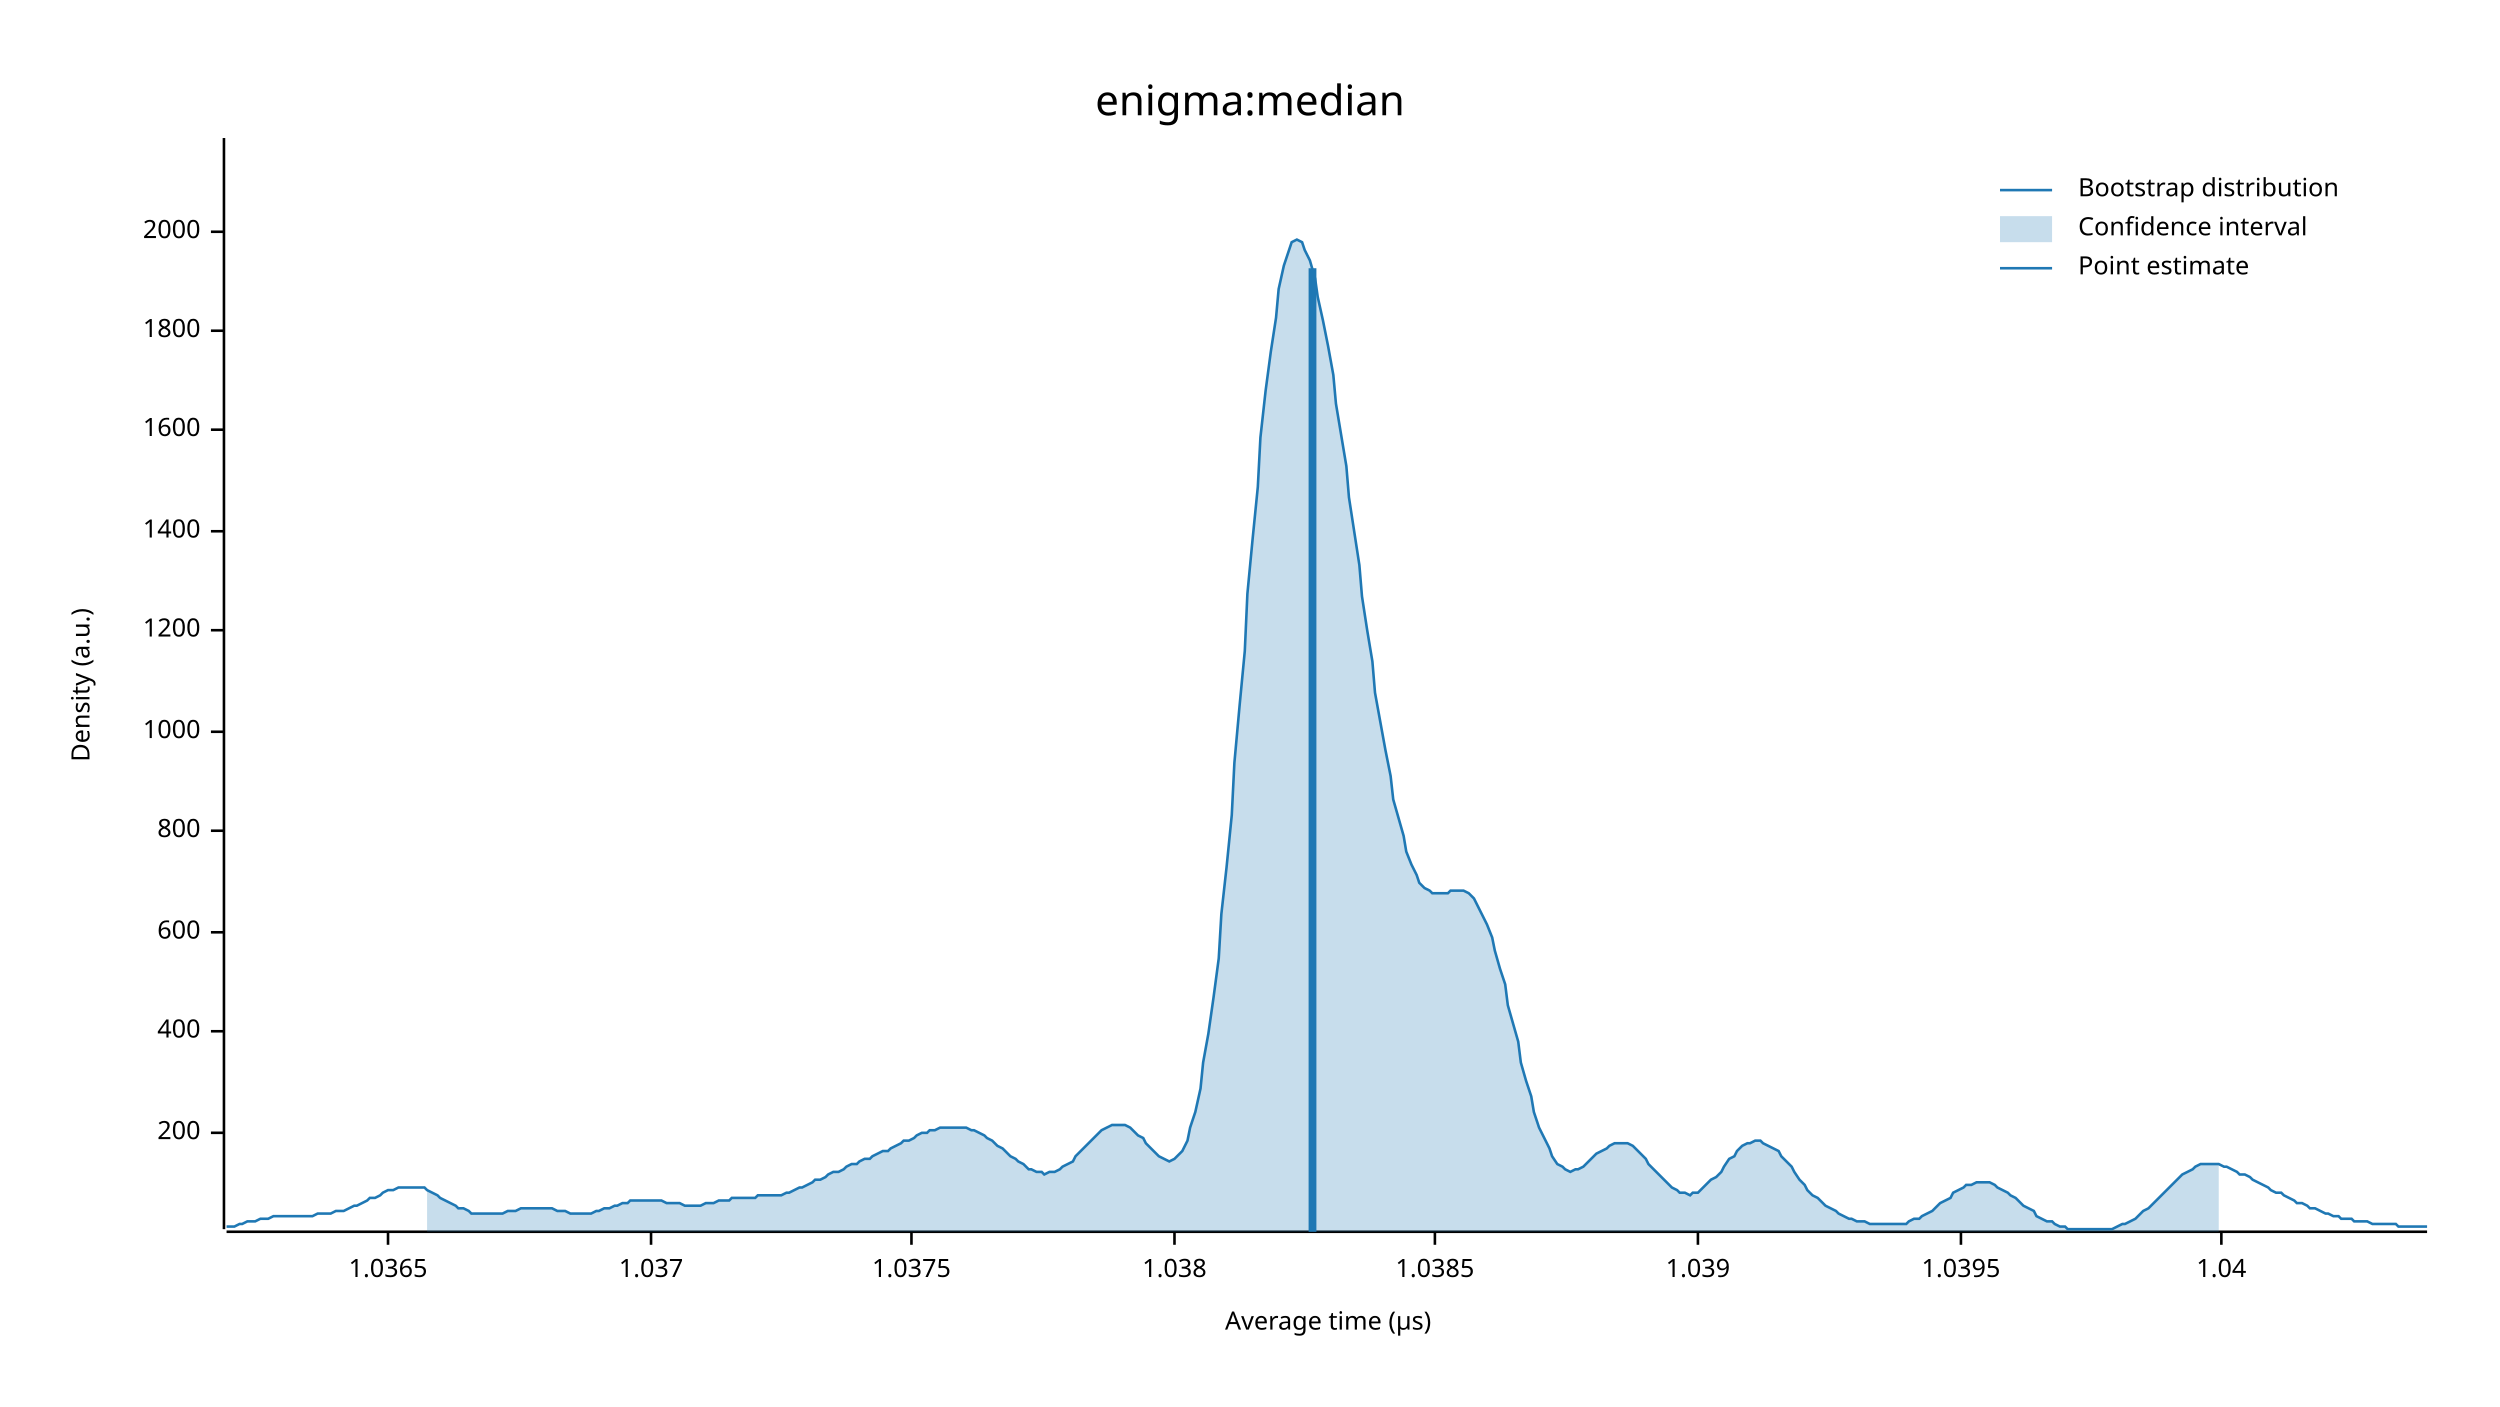
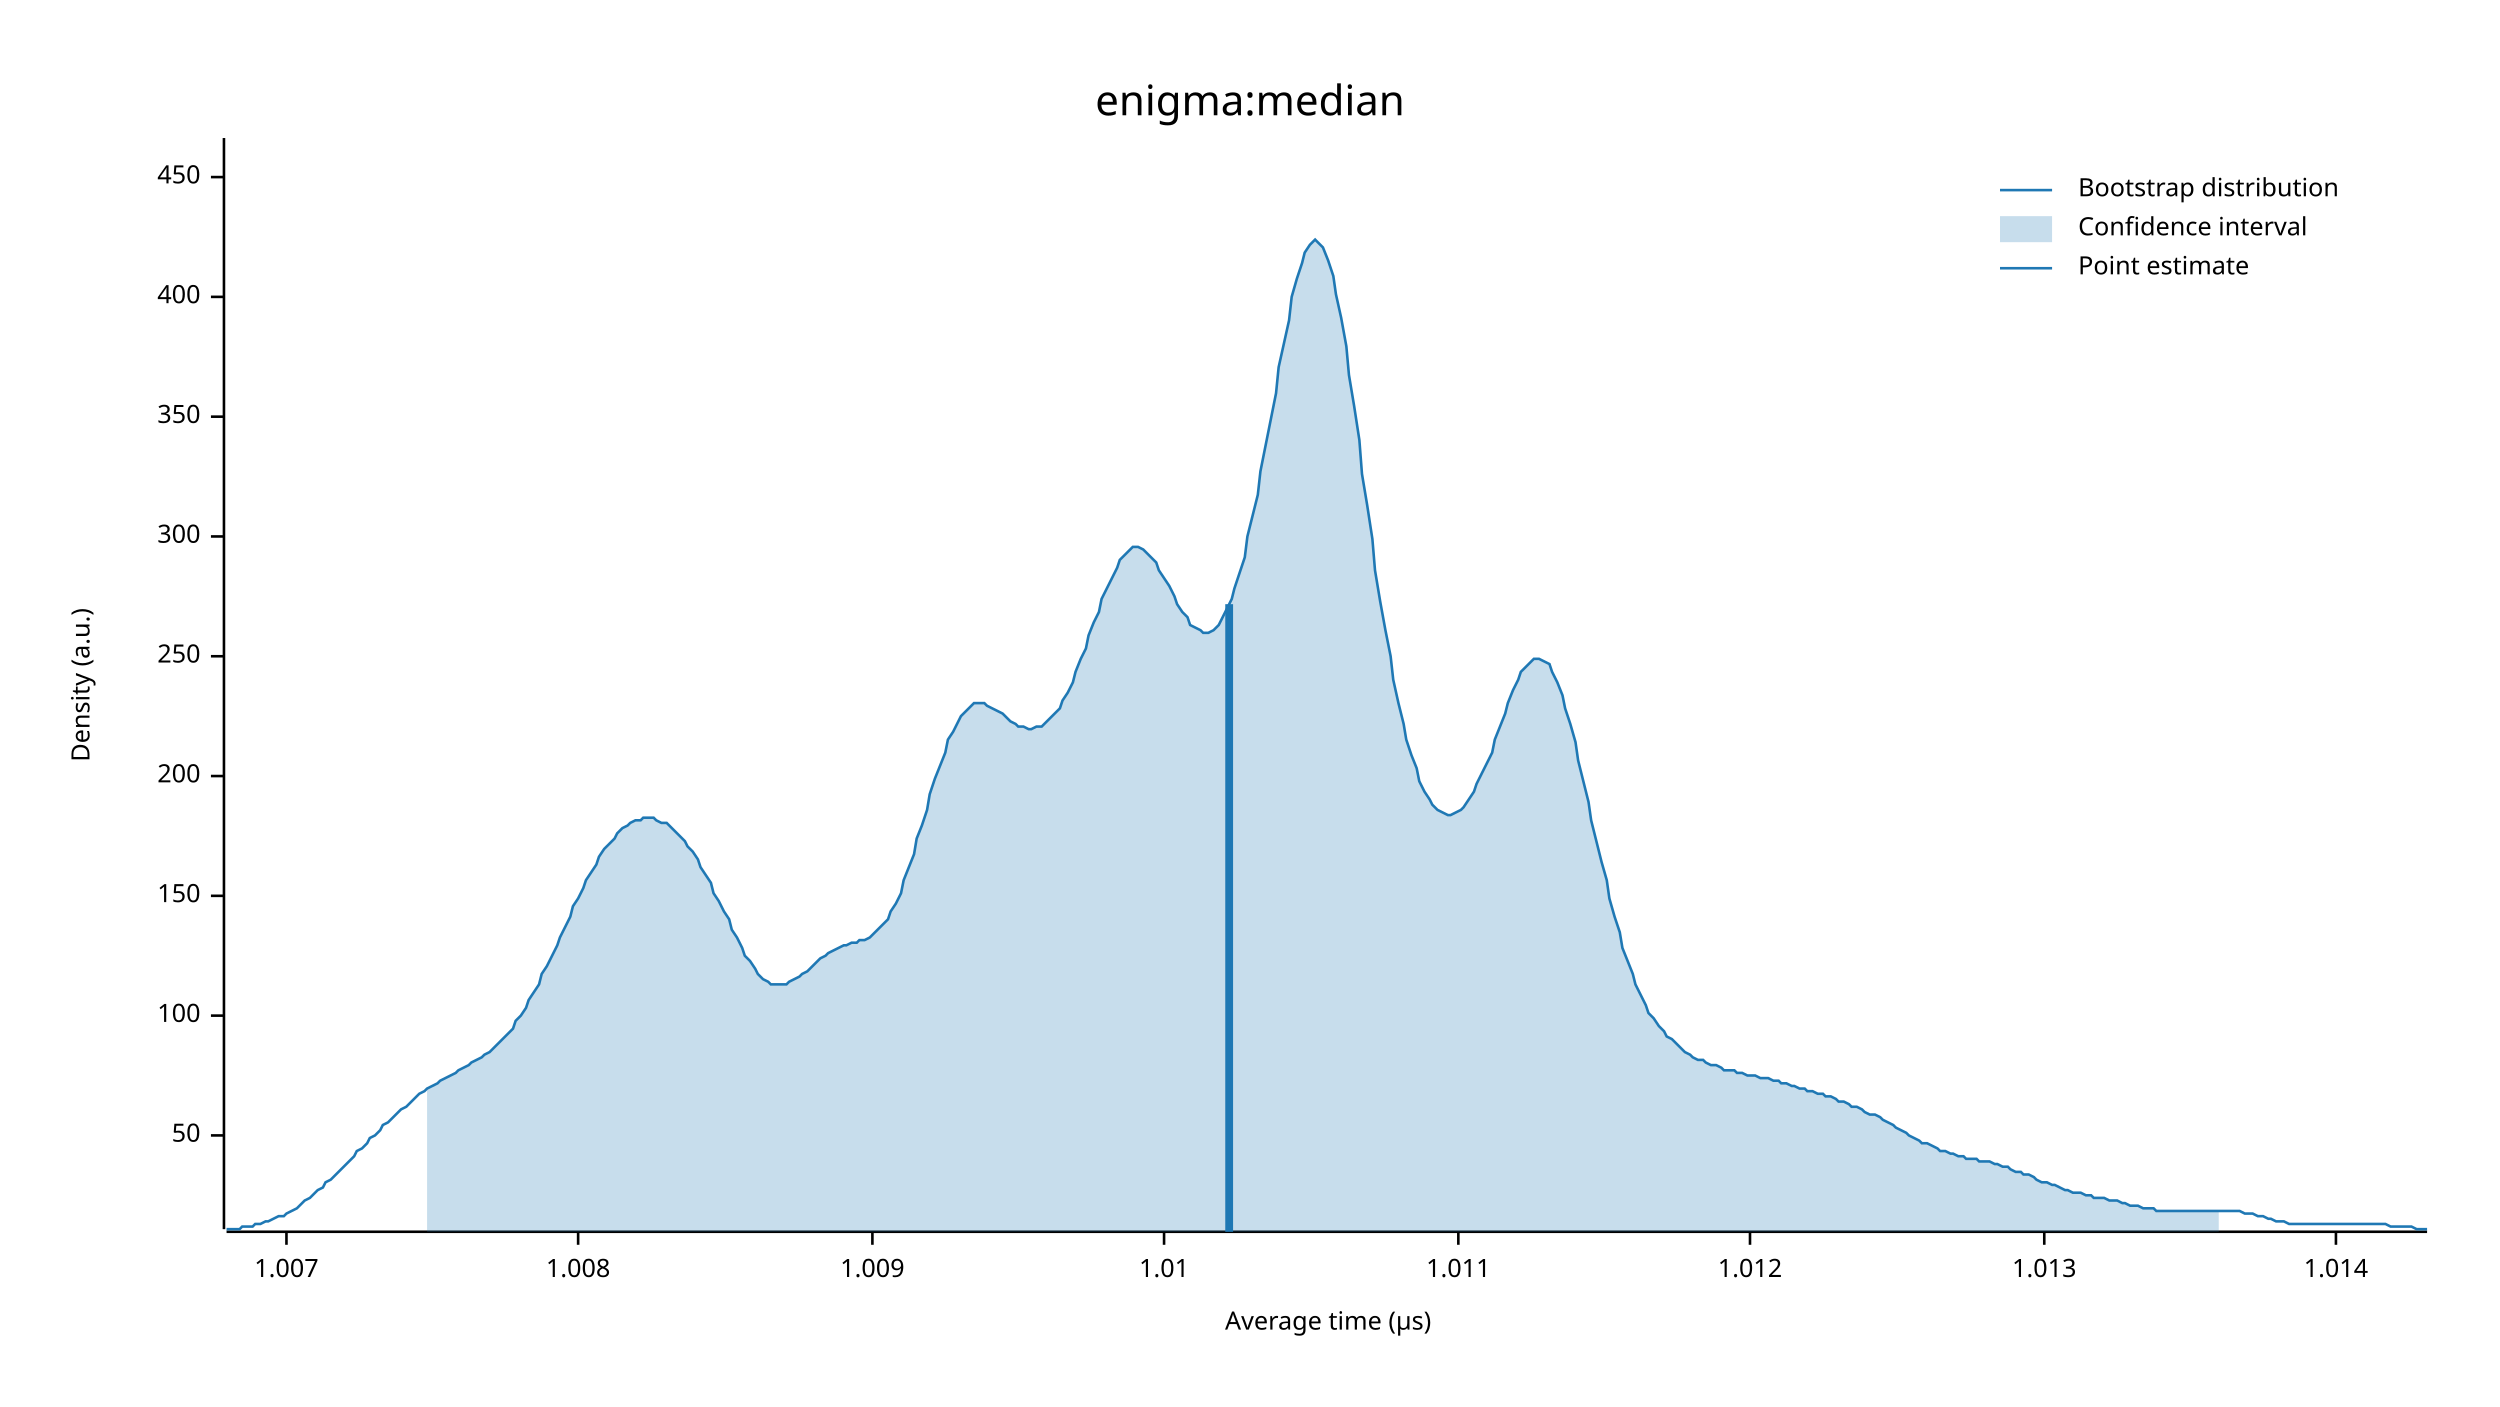
<svg xmlns="http://www.w3.org/2000/svg" width="960" height="540" viewBox="0 0 960 540">
  <text x="480" y="32" dy="0.76em" text-anchor="middle" font-family="sans-serif" font-size="16.129" opacity="1" fill="#000000">
enigma:median
</text>
  <text x="27" y="263" dy="0.76em" text-anchor="middle" font-family="sans-serif" font-size="9.677" opacity="1" fill="#000000" transform="rotate(270, 27, 263)">
Density (a.u.)
</text>
  <text x="510" y="513" dy="-0.5ex" text-anchor="middle" font-family="sans-serif" font-size="9.677" opacity="1" fill="#000000">
Average time (µs)
</text>
  <polyline fill="none" opacity="1" stroke="#000000" stroke-width="1" points="86,53 86,472 " />
-   <text x="77" y="435" dy="0.5ex" text-anchor="end" font-family="sans-serif" font-size="9.677" opacity="1" fill="#000000">
+   <text x="77" y="436" dy="0.5ex" text-anchor="end" font-family="sans-serif" font-size="9.677" opacity="1" fill="#000000">
+ 50
+ </text>
+   <polyline fill="none" opacity="1" stroke="#000000" stroke-width="1" points="81,436 86,436 " />
+   <text x="77" y="390" dy="0.5ex" text-anchor="end" font-family="sans-serif" font-size="9.677" opacity="1" fill="#000000">
+ 100
+ </text>
+   <polyline fill="none" opacity="1" stroke="#000000" stroke-width="1" points="81,390 86,390 " />
+   <text x="77" y="344" dy="0.5ex" text-anchor="end" font-family="sans-serif" font-size="9.677" opacity="1" fill="#000000">
+ 150
+ </text>
+   <polyline fill="none" opacity="1" stroke="#000000" stroke-width="1" points="81,344 86,344 " />
+   <text x="77" y="298" dy="0.5ex" text-anchor="end" font-family="sans-serif" font-size="9.677" opacity="1" fill="#000000">
200
</text>
-   <polyline fill="none" opacity="1" stroke="#000000" stroke-width="1" points="81,435 86,435 " />
-   <text x="77" y="396" dy="0.5ex" text-anchor="end" font-family="sans-serif" font-size="9.677" opacity="1" fill="#000000">
+   <polyline fill="none" opacity="1" stroke="#000000" stroke-width="1" points="81,298 86,298 " />
+   <text x="77" y="252" dy="0.5ex" text-anchor="end" font-family="sans-serif" font-size="9.677" opacity="1" fill="#000000">
+ 250
+ </text>
+   <polyline fill="none" opacity="1" stroke="#000000" stroke-width="1" points="81,252 86,252 " />
+   <text x="77" y="206" dy="0.5ex" text-anchor="end" font-family="sans-serif" font-size="9.677" opacity="1" fill="#000000">
+ 300
+ </text>
+   <polyline fill="none" opacity="1" stroke="#000000" stroke-width="1" points="81,206 86,206 " />
+   <text x="77" y="160" dy="0.5ex" text-anchor="end" font-family="sans-serif" font-size="9.677" opacity="1" fill="#000000">
+ 350
+ </text>
+   <polyline fill="none" opacity="1" stroke="#000000" stroke-width="1" points="81,160 86,160 " />
+   <text x="77" y="114" dy="0.5ex" text-anchor="end" font-family="sans-serif" font-size="9.677" opacity="1" fill="#000000">
400
</text>
-   <polyline fill="none" opacity="1" stroke="#000000" stroke-width="1" points="81,396 86,396 " />
-   <text x="77" y="358" dy="0.5ex" text-anchor="end" font-family="sans-serif" font-size="9.677" opacity="1" fill="#000000">
- 600
+   <polyline fill="none" opacity="1" stroke="#000000" stroke-width="1" points="81,114 86,114 " />
+   <text x="77" y="68" dy="0.5ex" text-anchor="end" font-family="sans-serif" font-size="9.677" opacity="1" fill="#000000">
+ 450
</text>
-   <polyline fill="none" opacity="1" stroke="#000000" stroke-width="1" points="81,358 86,358 " />
-   <text x="77" y="319" dy="0.5ex" text-anchor="end" font-family="sans-serif" font-size="9.677" opacity="1" fill="#000000">
- 800
+   <polyline fill="none" opacity="1" stroke="#000000" stroke-width="1" points="81,68 86,68 " />
+   <polyline fill="none" opacity="1" stroke="#000000" stroke-width="1" points="87,473 932,473 " />
+   <text x="110" y="483" dy="0.76em" text-anchor="middle" font-family="sans-serif" font-size="9.677" opacity="1" fill="#000000">
+ 1.007
</text>
-   <polyline fill="none" opacity="1" stroke="#000000" stroke-width="1" points="81,319 86,319 " />
-   <text x="77" y="281" dy="0.5ex" text-anchor="end" font-family="sans-serif" font-size="9.677" opacity="1" fill="#000000">
- 1000
+   <polyline fill="none" opacity="1" stroke="#000000" stroke-width="1" points="110,473 110,478 " />
+   <text x="222" y="483" dy="0.76em" text-anchor="middle" font-family="sans-serif" font-size="9.677" opacity="1" fill="#000000">
+ 1.008
</text>
-   <polyline fill="none" opacity="1" stroke="#000000" stroke-width="1" points="81,281 86,281 " />
-   <text x="77" y="242" dy="0.5ex" text-anchor="end" font-family="sans-serif" font-size="9.677" opacity="1" fill="#000000">
- 1200
+   <polyline fill="none" opacity="1" stroke="#000000" stroke-width="1" points="222,473 222,478 " />
+   <text x="335" y="483" dy="0.76em" text-anchor="middle" font-family="sans-serif" font-size="9.677" opacity="1" fill="#000000">
+ 1.009
</text>
-   <polyline fill="none" opacity="1" stroke="#000000" stroke-width="1" points="81,242 86,242 " />
-   <text x="77" y="204" dy="0.5ex" text-anchor="end" font-family="sans-serif" font-size="9.677" opacity="1" fill="#000000">
- 1400
+   <polyline fill="none" opacity="1" stroke="#000000" stroke-width="1" points="335,473 335,478 " />
+   <text x="447" y="483" dy="0.76em" text-anchor="middle" font-family="sans-serif" font-size="9.677" opacity="1" fill="#000000">
+ 1.01
</text>
-   <polyline fill="none" opacity="1" stroke="#000000" stroke-width="1" points="81,204 86,204 " />
-   <text x="77" y="165" dy="0.5ex" text-anchor="end" font-family="sans-serif" font-size="9.677" opacity="1" fill="#000000">
- 1600
+   <polyline fill="none" opacity="1" stroke="#000000" stroke-width="1" points="447,473 447,478 " />
+   <text x="560" y="483" dy="0.76em" text-anchor="middle" font-family="sans-serif" font-size="9.677" opacity="1" fill="#000000">
+ 1.011
</text>
-   <polyline fill="none" opacity="1" stroke="#000000" stroke-width="1" points="81,165 86,165 " />
-   <text x="77" y="127" dy="0.5ex" text-anchor="end" font-family="sans-serif" font-size="9.677" opacity="1" fill="#000000">
- 1800
+   <polyline fill="none" opacity="1" stroke="#000000" stroke-width="1" points="560,473 560,478 " />
+   <text x="672" y="483" dy="0.76em" text-anchor="middle" font-family="sans-serif" font-size="9.677" opacity="1" fill="#000000">
+ 1.012
</text>
-   <polyline fill="none" opacity="1" stroke="#000000" stroke-width="1" points="81,127 86,127 " />
-   <text x="77" y="89" dy="0.5ex" text-anchor="end" font-family="sans-serif" font-size="9.677" opacity="1" fill="#000000">
- 2000
+   <polyline fill="none" opacity="1" stroke="#000000" stroke-width="1" points="672,473 672,478 " />
+   <text x="785" y="483" dy="0.76em" text-anchor="middle" font-family="sans-serif" font-size="9.677" opacity="1" fill="#000000">
+ 1.013
</text>
-   <polyline fill="none" opacity="1" stroke="#000000" stroke-width="1" points="81,89 86,89 " />
-   <polyline fill="none" opacity="1" stroke="#000000" stroke-width="1" points="87,473 932,473 " />
-   <text x="149" y="483" dy="0.76em" text-anchor="middle" font-family="sans-serif" font-size="9.677" opacity="1" fill="#000000">
- 1.0365
+   <polyline fill="none" opacity="1" stroke="#000000" stroke-width="1" points="785,473 785,478 " />
+   <text x="897" y="483" dy="0.76em" text-anchor="middle" font-family="sans-serif" font-size="9.677" opacity="1" fill="#000000">
+ 1.014
</text>
-   <polyline fill="none" opacity="1" stroke="#000000" stroke-width="1" points="149,473 149,478 " />
-   <text x="250" y="483" dy="0.76em" text-anchor="middle" font-family="sans-serif" font-size="9.677" opacity="1" fill="#000000">
- 1.037
- </text>
-   <polyline fill="none" opacity="1" stroke="#000000" stroke-width="1" points="250,473 250,478 " />
-   <text x="350" y="483" dy="0.76em" text-anchor="middle" font-family="sans-serif" font-size="9.677" opacity="1" fill="#000000">
- 1.0375
- </text>
-   <polyline fill="none" opacity="1" stroke="#000000" stroke-width="1" points="350,473 350,478 " />
-   <text x="451" y="483" dy="0.76em" text-anchor="middle" font-family="sans-serif" font-size="9.677" opacity="1" fill="#000000">
- 1.038
- </text>
-   <polyline fill="none" opacity="1" stroke="#000000" stroke-width="1" points="451,473 451,478 " />
-   <text x="551" y="483" dy="0.76em" text-anchor="middle" font-family="sans-serif" font-size="9.677" opacity="1" fill="#000000">
- 1.0385
- </text>
-   <polyline fill="none" opacity="1" stroke="#000000" stroke-width="1" points="551,473 551,478 " />
-   <text x="652" y="483" dy="0.76em" text-anchor="middle" font-family="sans-serif" font-size="9.677" opacity="1" fill="#000000">
- 1.039
- </text>
-   <polyline fill="none" opacity="1" stroke="#000000" stroke-width="1" points="652,473 652,478 " />
-   <text x="753" y="483" dy="0.76em" text-anchor="middle" font-family="sans-serif" font-size="9.677" opacity="1" fill="#000000">
- 1.0395
- </text>
-   <polyline fill="none" opacity="1" stroke="#000000" stroke-width="1" points="753,473 753,478 " />
-   <text x="853" y="483" dy="0.76em" text-anchor="middle" font-family="sans-serif" font-size="9.677" opacity="1" fill="#000000">
- 1.04
- </text>
-   <polyline fill="none" opacity="1" stroke="#000000" stroke-width="1" points="853,473 853,478 " />
-   <polyline fill="none" opacity="1" stroke="#1F78B4" stroke-width="1" points="87,471 88,471 90,471 92,470 93,470 95,469 97,469 98,469 100,468 102,468 103,468 105,467 107,467 109,467 110,467 112,467 114,467 115,467 117,467 119,467 120,467 122,466 124,466 125,466 127,466 129,465 131,465 132,465 134,464 136,463 137,463 139,462 141,461 142,460 144,460 146,459 147,458 149,457 151,457 153,456 154,456 156,456 158,456 159,456 161,456 163,456 164,457 166,458 168,459 169,460 171,461 173,462 175,463 176,464 178,464 180,465 181,466 183,466 185,466 186,466 188,466 190,466 191,466 193,466 195,465 197,465 198,465 200,464 202,464 203,464 205,464 207,464 208,464 210,464 212,464 214,465 215,465 217,465 219,466 220,466 222,466 224,466 225,466 227,466 229,465 230,465 232,464 234,464 236,463 237,463 239,462 241,462 242,461 244,461 246,461 247,461 249,461 251,461 252,461 254,461 256,462 258,462 259,462 261,462 263,463 264,463 266,463 268,463 269,463 271,462 273,462 274,462 276,461 278,461 280,461 281,460 283,460 285,460 286,460 288,460 290,460 291,459 293,459 295,459 296,459 298,459 300,459 302,458 303,458 305,457 307,456 308,456 310,455 312,454 313,453 315,453 317,452 318,451 320,450 322,450 324,449 325,448 327,447 329,447 330,446 332,445 334,445 335,444 337,443 339,442 341,442 342,441 344,440 346,439 347,438 349,438 351,437 352,436 354,435 356,435 357,434 359,434 361,433 363,433 364,433 366,433 368,433 369,433 371,433 373,434 374,434 376,435 378,436 379,437 381,438 383,440 385,441 386,442 388,444 390,445 391,446 393,447 395,449 396,449 398,450 400,450 401,451 403,450 405,450 407,449 408,448 410,447 412,446 413,444 415,442 417,440 418,439 420,437 422,435 423,434 425,433 427,432 429,432 430,432 432,432 434,433 435,434 437,436 439,437 440,439 442,441 444,443 445,444 447,445 449,446 451,445 452,444 454,442 456,438 457,433 459,427 461,418 462,408 464,397 466,383 468,368 469,351 471,333 473,313 474,293 476,271 478,250 479,228 481,207 483,187 484,168 486,150 488,135 490,122 491,111 493,102 495,96 496,93 498,92 500,93 501,96 503,100 505,107 506,114 508,123 510,133 512,144 513,155 515,167 517,179 518,191 520,204 522,217 523,229 525,242 527,254 528,266 530,277 532,288 534,298 535,307 537,314 539,321 540,327 542,332 544,336 545,339 547,341 549,342 550,343 552,343 554,343 556,343 557,342 559,342 561,342 562,342 564,343 566,345 567,347 569,351 571,355 573,360 574,365 576,372 578,378 579,386 581,393 583,400 584,408 586,415 588,421 589,427 591,433 593,437 595,441 596,444 598,447 600,448 601,449 603,450 605,449 606,449 608,448 610,446 611,445 613,443 615,442 617,441 618,440 620,439 622,439 623,439 625,439 627,440 628,441 630,443 632,445 633,447 635,449 637,451 639,453 640,454 642,456 644,457 645,458 647,458 649,459 650,458 652,458 654,456 655,455 657,453 659,452 661,450 662,448 664,445 666,444 667,442 669,440 671,439 672,439 674,438 676,438 677,439 679,440 681,441 683,442 684,444 686,446 688,448 689,450 691,453 693,455 694,457 696,459 698,460 700,462 701,463 703,464 705,465 706,466 708,467 710,468 711,468 713,469 715,469 716,469 718,470 720,470 722,470 723,470 725,470 727,470 728,470 730,470 732,470 733,469 735,468 737,468 738,467 740,466 742,465 744,463 745,462 747,461 749,460 750,458 752,457 754,456 755,455 757,455 759,454 760,454 762,454 764,454 766,455 767,456 769,457 771,458 772,459 774,460 776,462 777,463 779,464 781,465 782,467 784,468 786,469 788,469 789,470 791,471 793,471 794,472 796,472 798,472 799,472 801,472 803,472 804,472 806,472 808,472 810,472 811,472 813,471 815,470 816,470 818,469 820,468 821,467 823,465 825,464 827,462 828,461 830,459 832,457 833,456 835,454 837,452 838,451 840,450 842,449 843,448 845,447 847,447 849,447 850,447 852,447 854,448 855,448 857,449 859,450 860,451 862,451 864,452 865,453 867,454 869,455 871,456 872,457 874,458 876,458 877,459 879,460 881,461 882,462 884,462 886,463 887,464 889,464 891,465 893,466 894,466 896,467 898,467 899,468 901,468 903,468 904,469 906,469 908,469 909,469 911,470 913,470 915,470 916,470 918,470 920,470 921,471 923,471 925,471 926,471 928,471 930,471 932,471 " />
-   <polygon opacity="0.25" fill="#1F78B4" points="164,457 166,458 168,459 169,460 171,461 173,462 175,463 176,464 178,464 180,465 181,466 183,466 185,466 186,466 188,466 190,466 191,466 193,466 195,465 197,465 198,465 200,464 202,464 203,464 205,464 207,464 208,464 210,464 212,464 214,465 215,465 217,465 219,466 220,466 222,466 224,466 225,466 227,466 229,465 230,465 232,464 234,464 236,463 237,463 239,462 241,462 242,461 244,461 246,461 247,461 249,461 251,461 252,461 254,461 256,462 258,462 259,462 261,462 263,463 264,463 266,463 268,463 269,463 271,462 273,462 274,462 276,461 278,461 280,461 281,460 283,460 285,460 286,460 288,460 290,460 291,459 293,459 295,459 296,459 298,459 300,459 302,458 303,458 305,457 307,456 308,456 310,455 312,454 313,453 315,453 317,452 318,451 320,450 322,450 324,449 325,448 327,447 329,447 330,446 332,445 334,445 335,444 337,443 339,442 341,442 342,441 344,440 346,439 347,438 349,438 351,437 352,436 354,435 356,435 357,434 359,434 361,433 363,433 364,433 366,433 368,433 369,433 371,433 373,434 374,434 376,435 378,436 379,437 381,438 383,440 385,441 386,442 388,444 390,445 391,446 393,447 395,449 396,449 398,450 400,450 401,451 403,450 405,450 407,449 408,448 410,447 412,446 413,444 415,442 417,440 418,439 420,437 422,435 423,434 425,433 427,432 429,432 430,432 432,432 434,433 435,434 437,436 439,437 440,439 442,441 444,443 445,444 447,445 449,446 451,445 452,444 454,442 456,438 457,433 459,427 461,418 462,408 464,397 466,383 468,368 469,351 471,333 473,313 474,293 476,271 478,250 479,228 481,207 483,187 484,168 486,150 488,135 490,122 491,111 493,102 495,96 496,93 498,92 500,93 501,96 503,100 505,107 506,114 508,123 510,133 512,144 513,155 515,167 517,179 518,191 520,204 522,217 523,229 525,242 527,254 528,266 530,277 532,288 534,298 535,307 537,314 539,321 540,327 542,332 544,336 545,339 547,341 549,342 550,343 552,343 554,343 556,343 557,342 559,342 561,342 562,342 564,343 566,345 567,347 569,351 571,355 573,360 574,365 576,372 578,378 579,386 581,393 583,400 584,408 586,415 588,421 589,427 591,433 593,437 595,441 596,444 598,447 600,448 601,449 603,450 605,449 606,449 608,448 610,446 611,445 613,443 615,442 617,441 618,440 620,439 622,439 623,439 625,439 627,440 628,441 630,443 632,445 633,447 635,449 637,451 639,453 640,454 642,456 644,457 645,458 647,458 649,459 650,458 652,458 654,456 655,455 657,453 659,452 661,450 662,448 664,445 666,444 667,442 669,440 671,439 672,439 674,438 676,438 677,439 679,440 681,441 683,442 684,444 686,446 688,448 689,450 691,453 693,455 694,457 696,459 698,460 700,462 701,463 703,464 705,465 706,466 708,467 710,468 711,468 713,469 715,469 716,469 718,470 720,470 722,470 723,470 725,470 727,470 728,470 730,470 732,470 733,469 735,468 737,468 738,467 740,466 742,465 744,463 745,462 747,461 749,460 750,458 752,457 754,456 755,455 757,455 759,454 760,454 762,454 764,454 766,455 767,456 769,457 771,458 772,459 774,460 776,462 777,463 779,464 781,465 782,467 784,468 786,469 788,469 789,470 791,471 793,471 794,472 796,472 798,472 799,472 801,472 803,472 804,472 806,472 808,472 810,472 811,472 813,471 815,470 816,470 818,469 820,468 821,467 823,465 825,464 827,462 828,461 830,459 832,457 833,456 835,454 837,452 838,451 840,450 842,449 843,448 845,447 847,447 849,447 850,447 852,447 852,473 164,473 " />
-   <polyline fill="none" opacity="1" stroke="#1F78B4" stroke-width="3" points="504,473 504,103 " />
+   <polyline fill="none" opacity="1" stroke="#000000" stroke-width="1" points="897,473 897,478 " />
+   <polyline fill="none" opacity="1" stroke="#1F78B4" stroke-width="1" points="87,472 88,472 90,472 92,472 93,471 95,471 97,471 98,470 100,470 102,469 103,469 105,468 107,467 109,467 110,466 112,465 114,464 115,463 117,461 119,460 120,459 122,457 124,456 125,454 127,453 129,451 131,449 132,448 134,446 136,444 137,442 139,441 141,439 142,437 144,436 146,434 147,432 149,431 151,429 153,427 154,426 156,425 158,423 159,422 161,420 163,419 164,418 166,417 168,416 169,415 171,414 173,413 175,412 176,411 178,410 180,409 181,408 183,407 185,406 186,405 188,404 190,402 191,401 193,399 195,397 197,395 198,392 200,390 202,387 203,384 205,381 207,378 208,374 210,371 212,367 214,363 215,360 217,356 219,352 220,348 222,345 224,341 225,338 227,335 229,332 230,329 232,326 234,324 236,322 237,320 239,318 241,317 242,316 244,315 246,315 247,314 249,314 251,314 252,315 254,316 256,316 258,318 259,319 261,321 263,323 264,325 266,327 268,330 269,333 271,336 273,339 274,343 276,346 278,350 280,353 281,357 283,360 285,364 286,367 288,369 290,372 291,374 293,376 295,377 296,378 298,378 300,378 302,378 303,377 305,376 307,375 308,374 310,373 312,371 313,370 315,368 317,367 318,366 320,365 322,364 324,363 325,363 327,362 329,362 330,361 332,361 334,360 335,359 337,357 339,355 341,353 342,350 344,347 346,343 347,338 349,333 351,328 352,322 354,317 356,311 357,305 359,299 361,294 363,289 364,284 366,281 368,277 369,275 371,273 373,271 374,270 376,270 378,270 379,271 381,272 383,273 385,274 386,275 388,277 390,278 391,279 393,279 395,280 396,280 398,279 400,279 401,278 403,276 405,274 407,272 408,269 410,266 412,262 413,258 415,253 417,249 418,244 420,239 422,235 423,230 425,226 427,222 429,218 430,215 432,213 434,211 435,210 437,210 439,211 440,212 442,214 444,216 445,219 447,222 449,225 451,229 452,232 454,235 456,237 457,240 459,241 461,242 462,243 464,243 466,242 468,240 469,238 471,234 473,230 474,226 476,220 478,214 479,206 481,198 483,190 484,181 486,171 488,161 490,151 491,141 493,132 495,123 496,114 498,107 500,101 501,97 503,94 505,92 506,93 508,95 510,100 512,106 513,113 515,122 517,133 518,144 520,156 522,169 523,182 525,194 527,207 528,219 530,231 532,242 534,252 535,261 537,270 539,278 540,284 542,290 544,295 545,300 547,304 549,307 550,309 552,311 554,312 556,313 557,313 559,312 561,311 562,310 564,307 566,304 567,301 569,297 571,293 573,289 574,284 576,279 578,274 579,270 581,265 583,261 584,258 586,256 588,254 589,253 591,253 593,254 595,255 596,258 598,262 600,267 601,272 603,278 605,285 606,292 608,300 610,308 611,315 613,323 615,331 617,338 618,345 620,352 622,358 623,364 625,369 627,374 628,378 630,382 632,386 633,389 635,391 637,394 639,396 640,398 642,399 644,401 645,402 647,404 649,405 650,406 652,407 654,407 655,408 657,409 659,409 661,410 662,411 664,411 666,411 667,412 669,412 671,413 672,413 674,413 676,414 677,414 679,414 681,415 683,415 684,416 686,416 688,417 689,417 691,418 693,418 694,419 696,419 698,420 700,420 701,421 703,421 705,422 706,423 708,423 710,424 711,425 713,425 715,426 716,427 718,428 720,428 722,429 723,430 725,431 727,432 728,433 730,434 732,435 733,436 735,437 737,438 738,439 740,439 742,440 744,441 745,442 747,442 749,443 750,443 752,444 754,444 755,445 757,445 759,445 760,446 762,446 764,446 766,447 767,447 769,448 771,448 772,449 774,450 776,450 777,451 779,451 781,452 782,453 784,454 786,454 788,455 789,455 791,456 793,457 794,457 796,458 798,458 799,458 801,459 803,459 804,460 806,460 808,460 810,461 811,461 813,461 815,462 816,462 818,463 820,463 821,463 823,464 825,464 827,464 828,465 830,465 832,465 833,465 835,465 837,465 838,465 840,465 842,465 843,465 845,465 847,465 849,465 850,465 852,465 854,465 855,465 857,465 859,465 860,465 862,466 864,466 865,466 867,467 869,467 871,468 872,468 874,469 876,469 877,469 879,470 881,470 882,470 884,470 886,470 887,470 889,470 891,470 893,470 894,470 896,470 898,470 899,470 901,470 903,470 904,470 906,470 908,470 909,470 911,470 913,470 915,470 916,470 918,471 920,471 921,471 923,471 925,471 926,471 928,472 930,472 932,472 " />
+   <polygon opacity="0.25" fill="#1F78B4" points="164,418 166,417 168,416 169,415 171,414 173,413 175,412 176,411 178,410 180,409 181,408 183,407 185,406 186,405 188,404 190,402 191,401 193,399 195,397 197,395 198,392 200,390 202,387 203,384 205,381 207,378 208,374 210,371 212,367 214,363 215,360 217,356 219,352 220,348 222,345 224,341 225,338 227,335 229,332 230,329 232,326 234,324 236,322 237,320 239,318 241,317 242,316 244,315 246,315 247,314 249,314 251,314 252,315 254,316 256,316 258,318 259,319 261,321 263,323 264,325 266,327 268,330 269,333 271,336 273,339 274,343 276,346 278,350 280,353 281,357 283,360 285,364 286,367 288,369 290,372 291,374 293,376 295,377 296,378 298,378 300,378 302,378 303,377 305,376 307,375 308,374 310,373 312,371 313,370 315,368 317,367 318,366 320,365 322,364 324,363 325,363 327,362 329,362 330,361 332,361 334,360 335,359 337,357 339,355 341,353 342,350 344,347 346,343 347,338 349,333 351,328 352,322 354,317 356,311 357,305 359,299 361,294 363,289 364,284 366,281 368,277 369,275 371,273 373,271 374,270 376,270 378,270 379,271 381,272 383,273 385,274 386,275 388,277 390,278 391,279 393,279 395,280 396,280 398,279 400,279 401,278 403,276 405,274 407,272 408,269 410,266 412,262 413,258 415,253 417,249 418,244 420,239 422,235 423,230 425,226 427,222 429,218 430,215 432,213 434,211 435,210 437,210 439,211 440,212 442,214 444,216 445,219 447,222 449,225 451,229 452,232 454,235 456,237 457,240 459,241 461,242 462,243 464,243 466,242 468,240 469,238 471,234 473,230 474,226 476,220 478,214 479,206 481,198 483,190 484,181 486,171 488,161 490,151 491,141 493,132 495,123 496,114 498,107 500,101 501,97 503,94 505,92 506,93 508,95 510,100 512,106 513,113 515,122 517,133 518,144 520,156 522,169 523,182 525,194 527,207 528,219 530,231 532,242 534,252 535,261 537,270 539,278 540,284 542,290 544,295 545,300 547,304 549,307 550,309 552,311 554,312 556,313 557,313 559,312 561,311 562,310 564,307 566,304 567,301 569,297 571,293 573,289 574,284 576,279 578,274 579,270 581,265 583,261 584,258 586,256 588,254 589,253 591,253 593,254 595,255 596,258 598,262 600,267 601,272 603,278 605,285 606,292 608,300 610,308 611,315 613,323 615,331 617,338 618,345 620,352 622,358 623,364 625,369 627,374 628,378 630,382 632,386 633,389 635,391 637,394 639,396 640,398 642,399 644,401 645,402 647,404 649,405 650,406 652,407 654,407 655,408 657,409 659,409 661,410 662,411 664,411 666,411 667,412 669,412 671,413 672,413 674,413 676,414 677,414 679,414 681,415 683,415 684,416 686,416 688,417 689,417 691,418 693,418 694,419 696,419 698,420 700,420 701,421 703,421 705,422 706,423 708,423 710,424 711,425 713,425 715,426 716,427 718,428 720,428 722,429 723,430 725,431 727,432 728,433 730,434 732,435 733,436 735,437 737,438 738,439 740,439 742,440 744,441 745,442 747,442 749,443 750,443 752,444 754,444 755,445 757,445 759,445 760,446 762,446 764,446 766,447 767,447 769,448 771,448 772,449 774,450 776,450 777,451 779,451 781,452 782,453 784,454 786,454 788,455 789,455 791,456 793,457 794,457 796,458 798,458 799,458 801,459 803,459 804,460 806,460 808,460 810,461 811,461 813,461 815,462 816,462 818,463 820,463 821,463 823,464 825,464 827,464 828,465 830,465 832,465 833,465 835,465 837,465 838,465 840,465 842,465 843,465 845,465 847,465 849,465 850,465 852,465 852,473 164,473 " />
+   <polyline fill="none" opacity="1" stroke="#1F78B4" stroke-width="3" points="472,473 472,232 " />
  <text x="798" y="68" dy="0.76em" text-anchor="start" font-family="sans-serif" font-size="9.677" opacity="1" fill="#000000">
Bootstrap distribution
</text>
  <text x="798" y="83" dy="0.76em" text-anchor="start" font-family="sans-serif" font-size="9.677" opacity="1" fill="#000000">
Confidence interval
</text>
  <text x="798" y="98" dy="0.76em" text-anchor="start" font-family="sans-serif" font-size="9.677" opacity="1" fill="#000000">
Point estimate
</text>
  <polyline fill="none" opacity="1" stroke="#1F78B4" stroke-width="1" points="768,73 788,73 " />
  <rect x="768" y="83" width="20" height="10" opacity="0.25" fill="#1F78B4" stroke="none" />
  <polyline fill="none" opacity="1" stroke="#1F78B4" stroke-width="1" points="768,103 788,103 " />
</svg>
